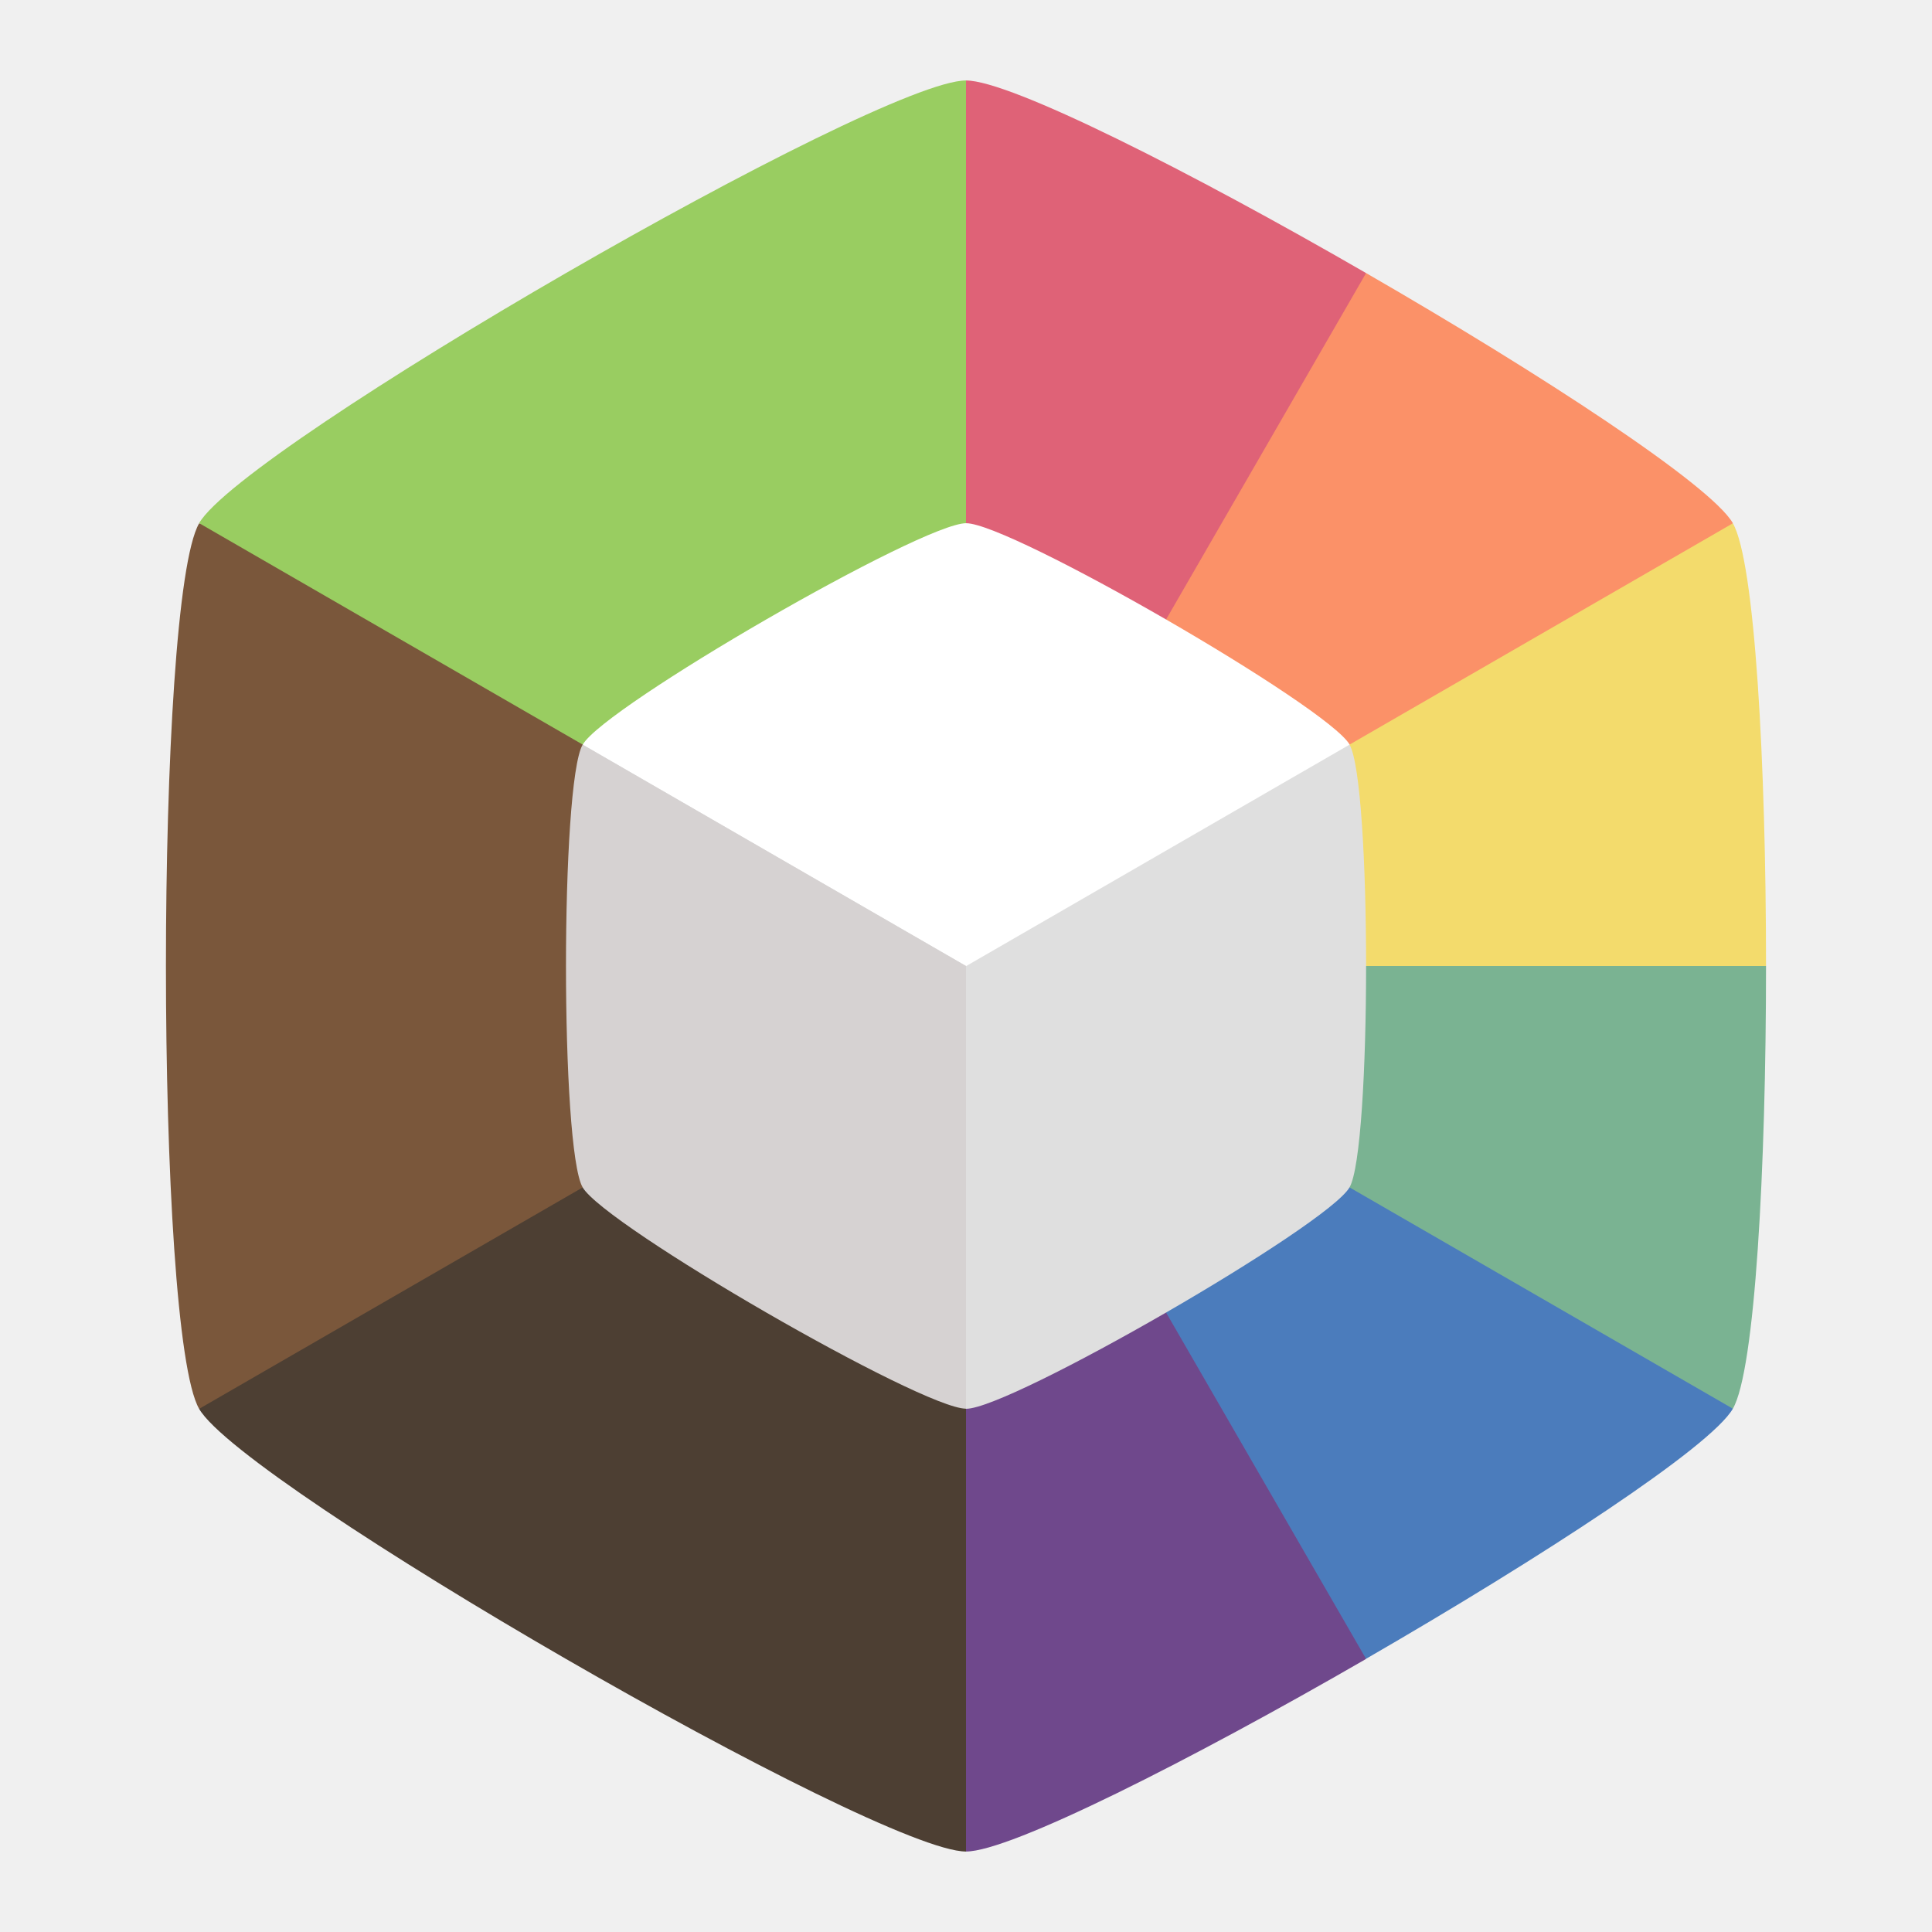
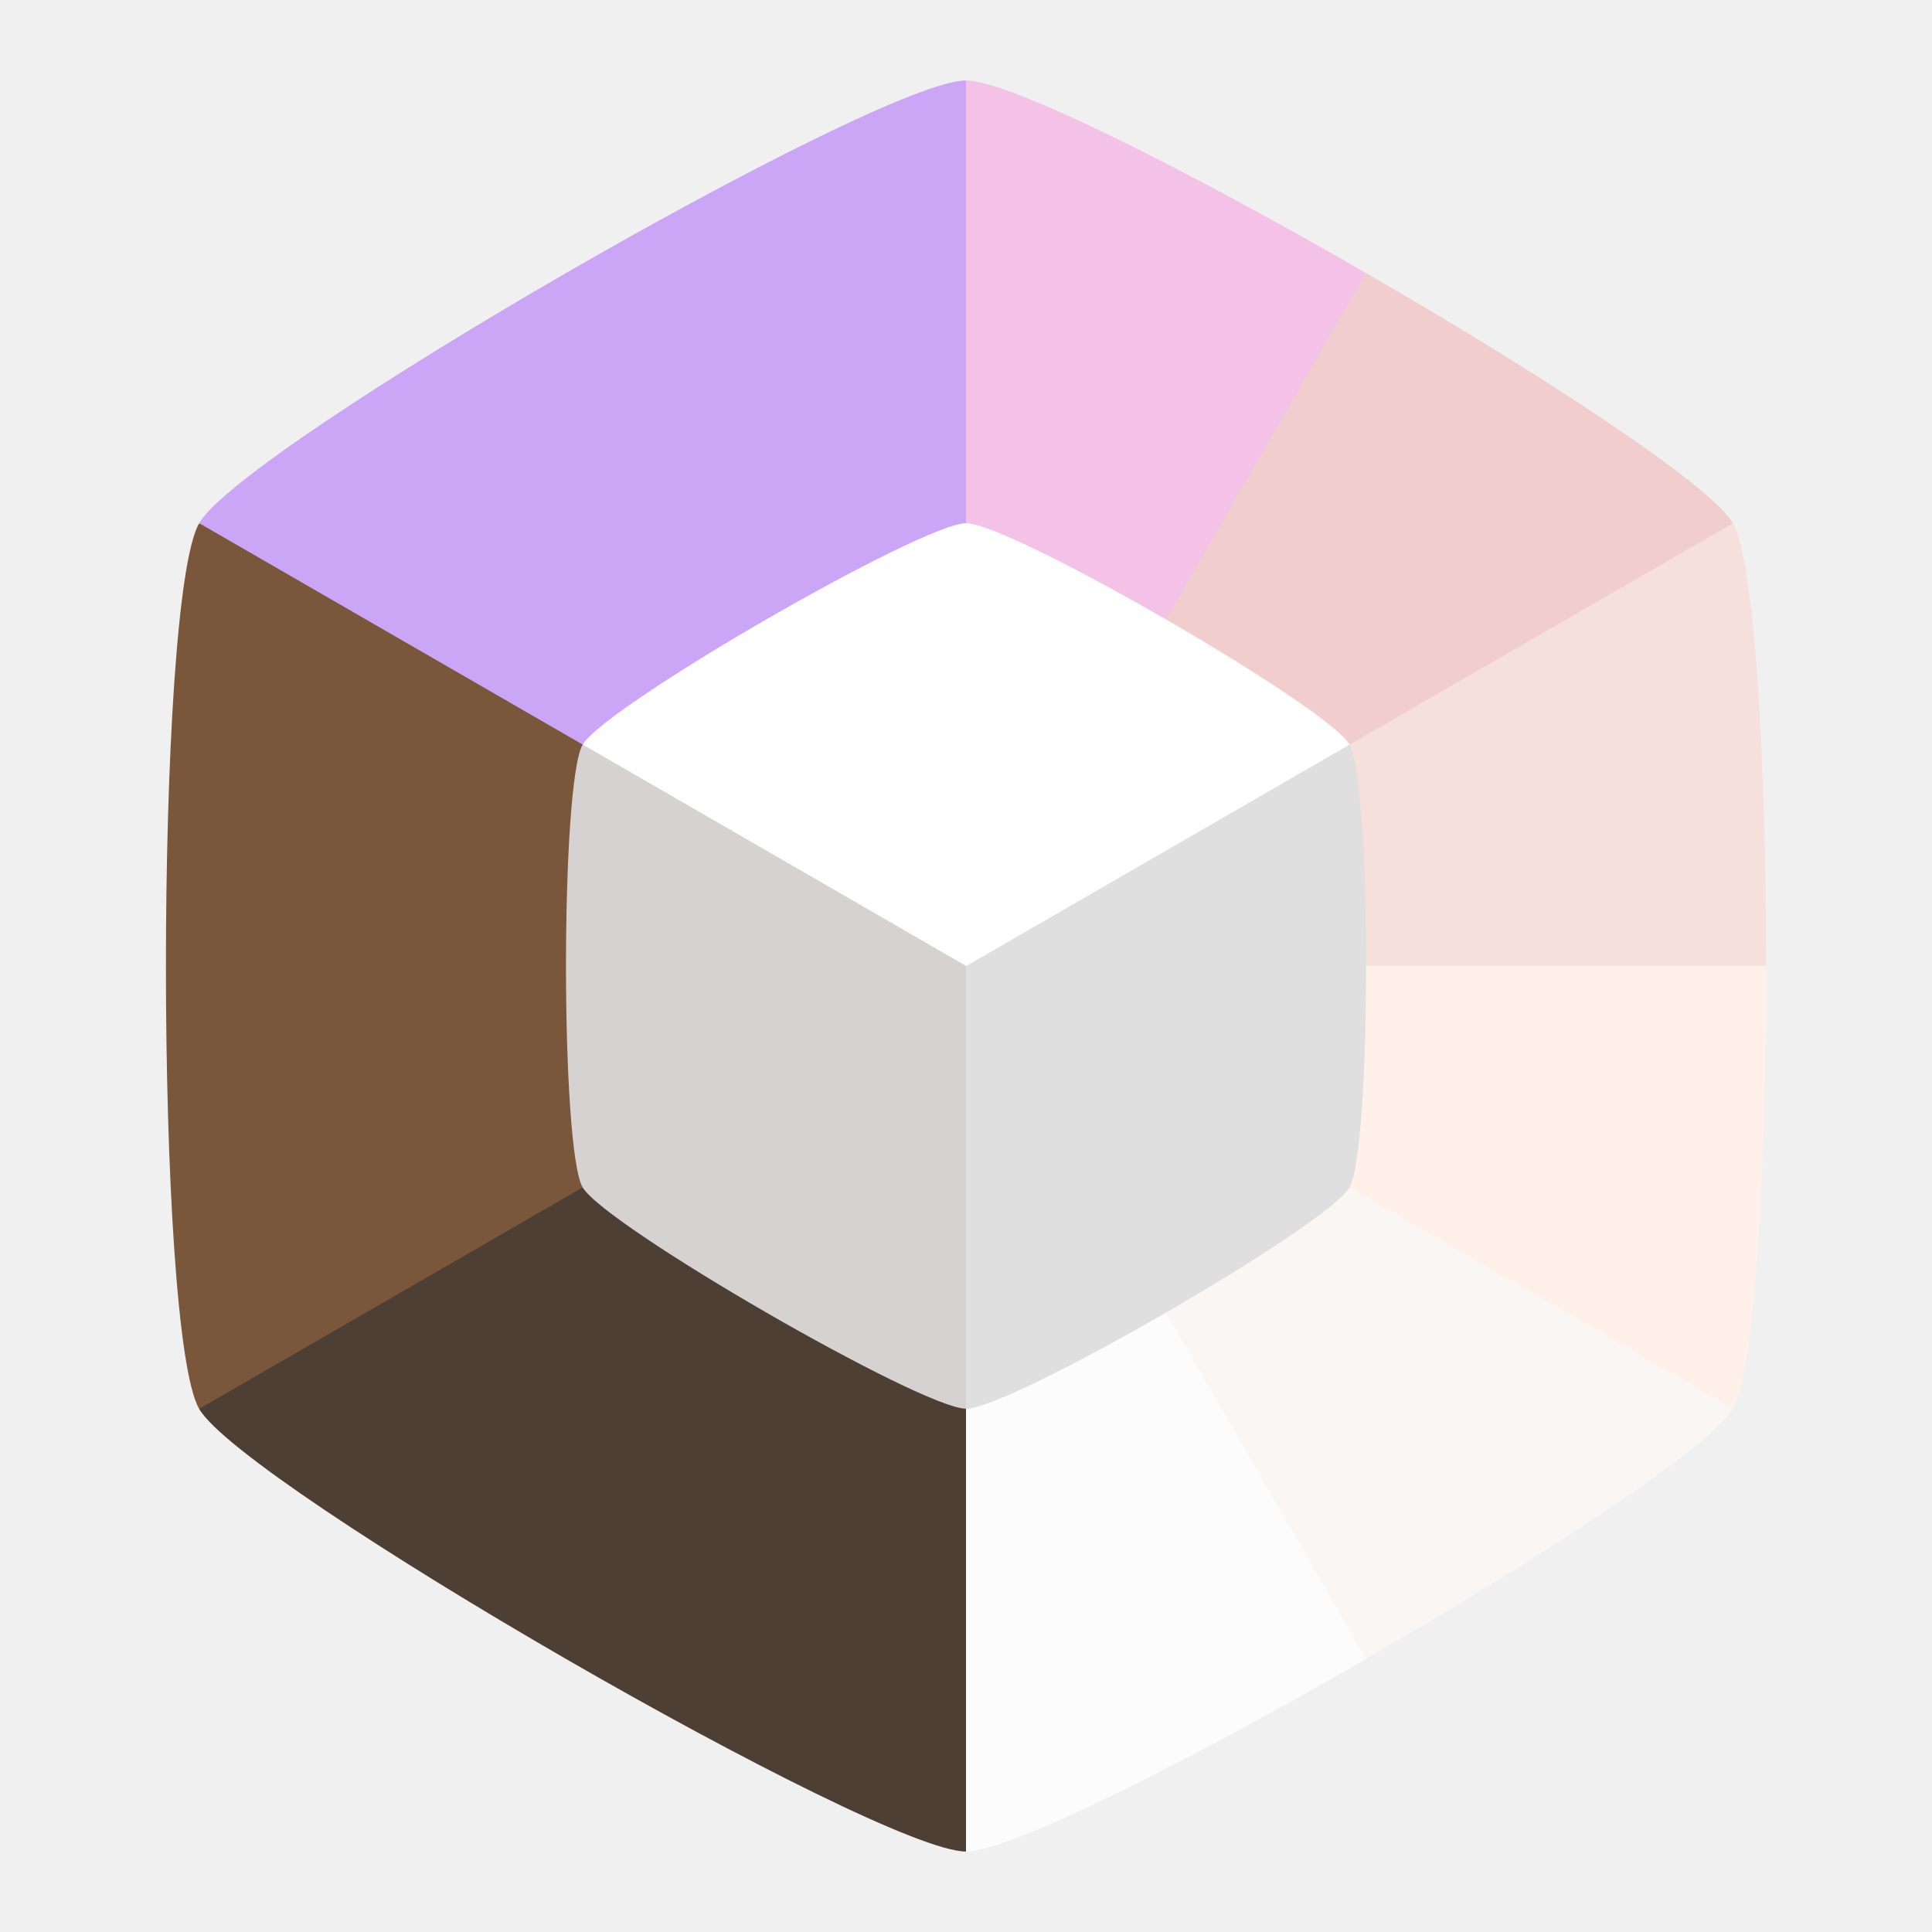
<svg xmlns="http://www.w3.org/2000/svg" width="48" height="48" version="1.1" viewBox="0 0 12.7 12.7">
  <g stroke-width=".265">
    <path d="m6.35 6.35" fill="#99cd61" />
-     <path d="m6.35 0.529-2.521 4.366 2.521 1.455 2.52-1.455 0.11-3.1c-1.151-0.665-2.339-1.266-2.63-1.266z" fill="#df6277" />
-     <path d="m8.98 1.795-2.63 4.555 2.52 1.455 2.521-4.366c-0.146-0.252-1.26-0.98-2.411-1.644z" fill="#fb9168" />
-     <path d="m11.391 3.44-5.041 2.91 2.52 1.455 2.739-1.455c0-1.329-0.073-2.658-0.218-2.91z" fill="#f3db6c" />
-     <path d="m6.35 6.35v2.91h5.041c0.146-0.252 0.218-1.581 0.218-2.91h-5.259z" fill="#7ab392" />
-     <path d="m6.35 6.35v2.91l2.63 1.644c1.151-0.665 2.266-1.392 2.411-1.644l-5.041-2.91z" fill="#4b7cbc" />
-     <path d="m6.35 6.35-2.521 1.455 2.521 4.366c0.291 0 1.479-0.601 2.63-1.266l-2.63-4.555z" fill="#6f488c" />
+     <path d="m6.35 0.529-2.521 4.366 2.521 1.455 2.52-1.455 0.11-3.1c-1.151-0.665-2.339-1.266-2.63-1.266z" style="fill: rgb(245, 194, 231);" />
+     <path d="m8.98 1.795-2.63 4.555 2.52 1.455 2.521-4.366c-0.146-0.252-1.26-0.98-2.411-1.644z" style="fill: rgb(242, 205, 205);" />
+     <path d="m11.391 3.44-5.041 2.91 2.52 1.455 2.739-1.455c0-1.329-0.073-2.658-0.218-2.91z" style="fill: rgb(245, 224, 220);" />
+     <path d="m6.35 6.35v2.91h5.041c0.146-0.252 0.218-1.581 0.218-2.91h-5.259z" style="fill: rgb(255, 241, 233);" />
+     <path d="m6.35 6.35v2.91l2.63 1.644c1.151-0.665 2.266-1.392 2.411-1.644l-5.041-2.91z" style="fill: rgb(249, 246, 243);" />
+     <path d="m6.35 6.35-2.521 1.455 2.521 4.366c0.291 0 1.479-0.601 2.63-1.266l-2.63-4.555z" style="fill: rgb(252, 252, 252);" />
    <path d="m3.829 4.895-2.52 4.366c0.291 0.504 4.459 2.91 5.041 2.91v-5.821l-2.521-1.455z" fill="#4d3f33" />
    <path d="m1.309 3.44c-0.291 0.504-0.291 5.317 0 5.821l5.041-2.91v-2.91h-5.041z" fill="#7a573b" />
-     <path d="m6.35 0.529c-0.582-2e-8 -4.75 2.406-5.041 2.91l5.041 2.91v-5.821z" fill="#99cd61" />
+     <path d="m6.35 0.529c-0.582-2e-8 -4.75 2.406-5.041 2.91l5.041 2.91v-5.821z" style="fill: rgb(203, 166, 247);" />
  </g>
  <g transform="matrix(.88 0 0 .88 -10.906 -1.2421)">
    <g transform="translate(13.26 2.2776)">
      <path transform="matrix(.96975 0 0 .96975 .1921 .1921)" d="m6.35 2.939c-0.341 0-2.783 1.41-2.953 1.705l2.953 5.116 2.954-5.116c-0.171-0.295-2.613-1.705-2.954-1.705z" fill="#fff" stroke-width=".265" />
    </g>
    <path d="m16.746 6.974 2.864 4.961c0.331 0 2.699-1.367 2.864-1.654 0.165-0.286 0.165-3.021 0-3.307l-2.864 1.654z" fill="#dfdfdf" stroke-width=".265" />
  </g>
  <path d="m3.83 4.895c-0.146 0.252-0.146 2.658 0 2.91 0.146 0.252 2.229 1.455 2.52 1.455v-2.91z" fill="#d6d2d2" stroke-width=".265" />
</svg>
